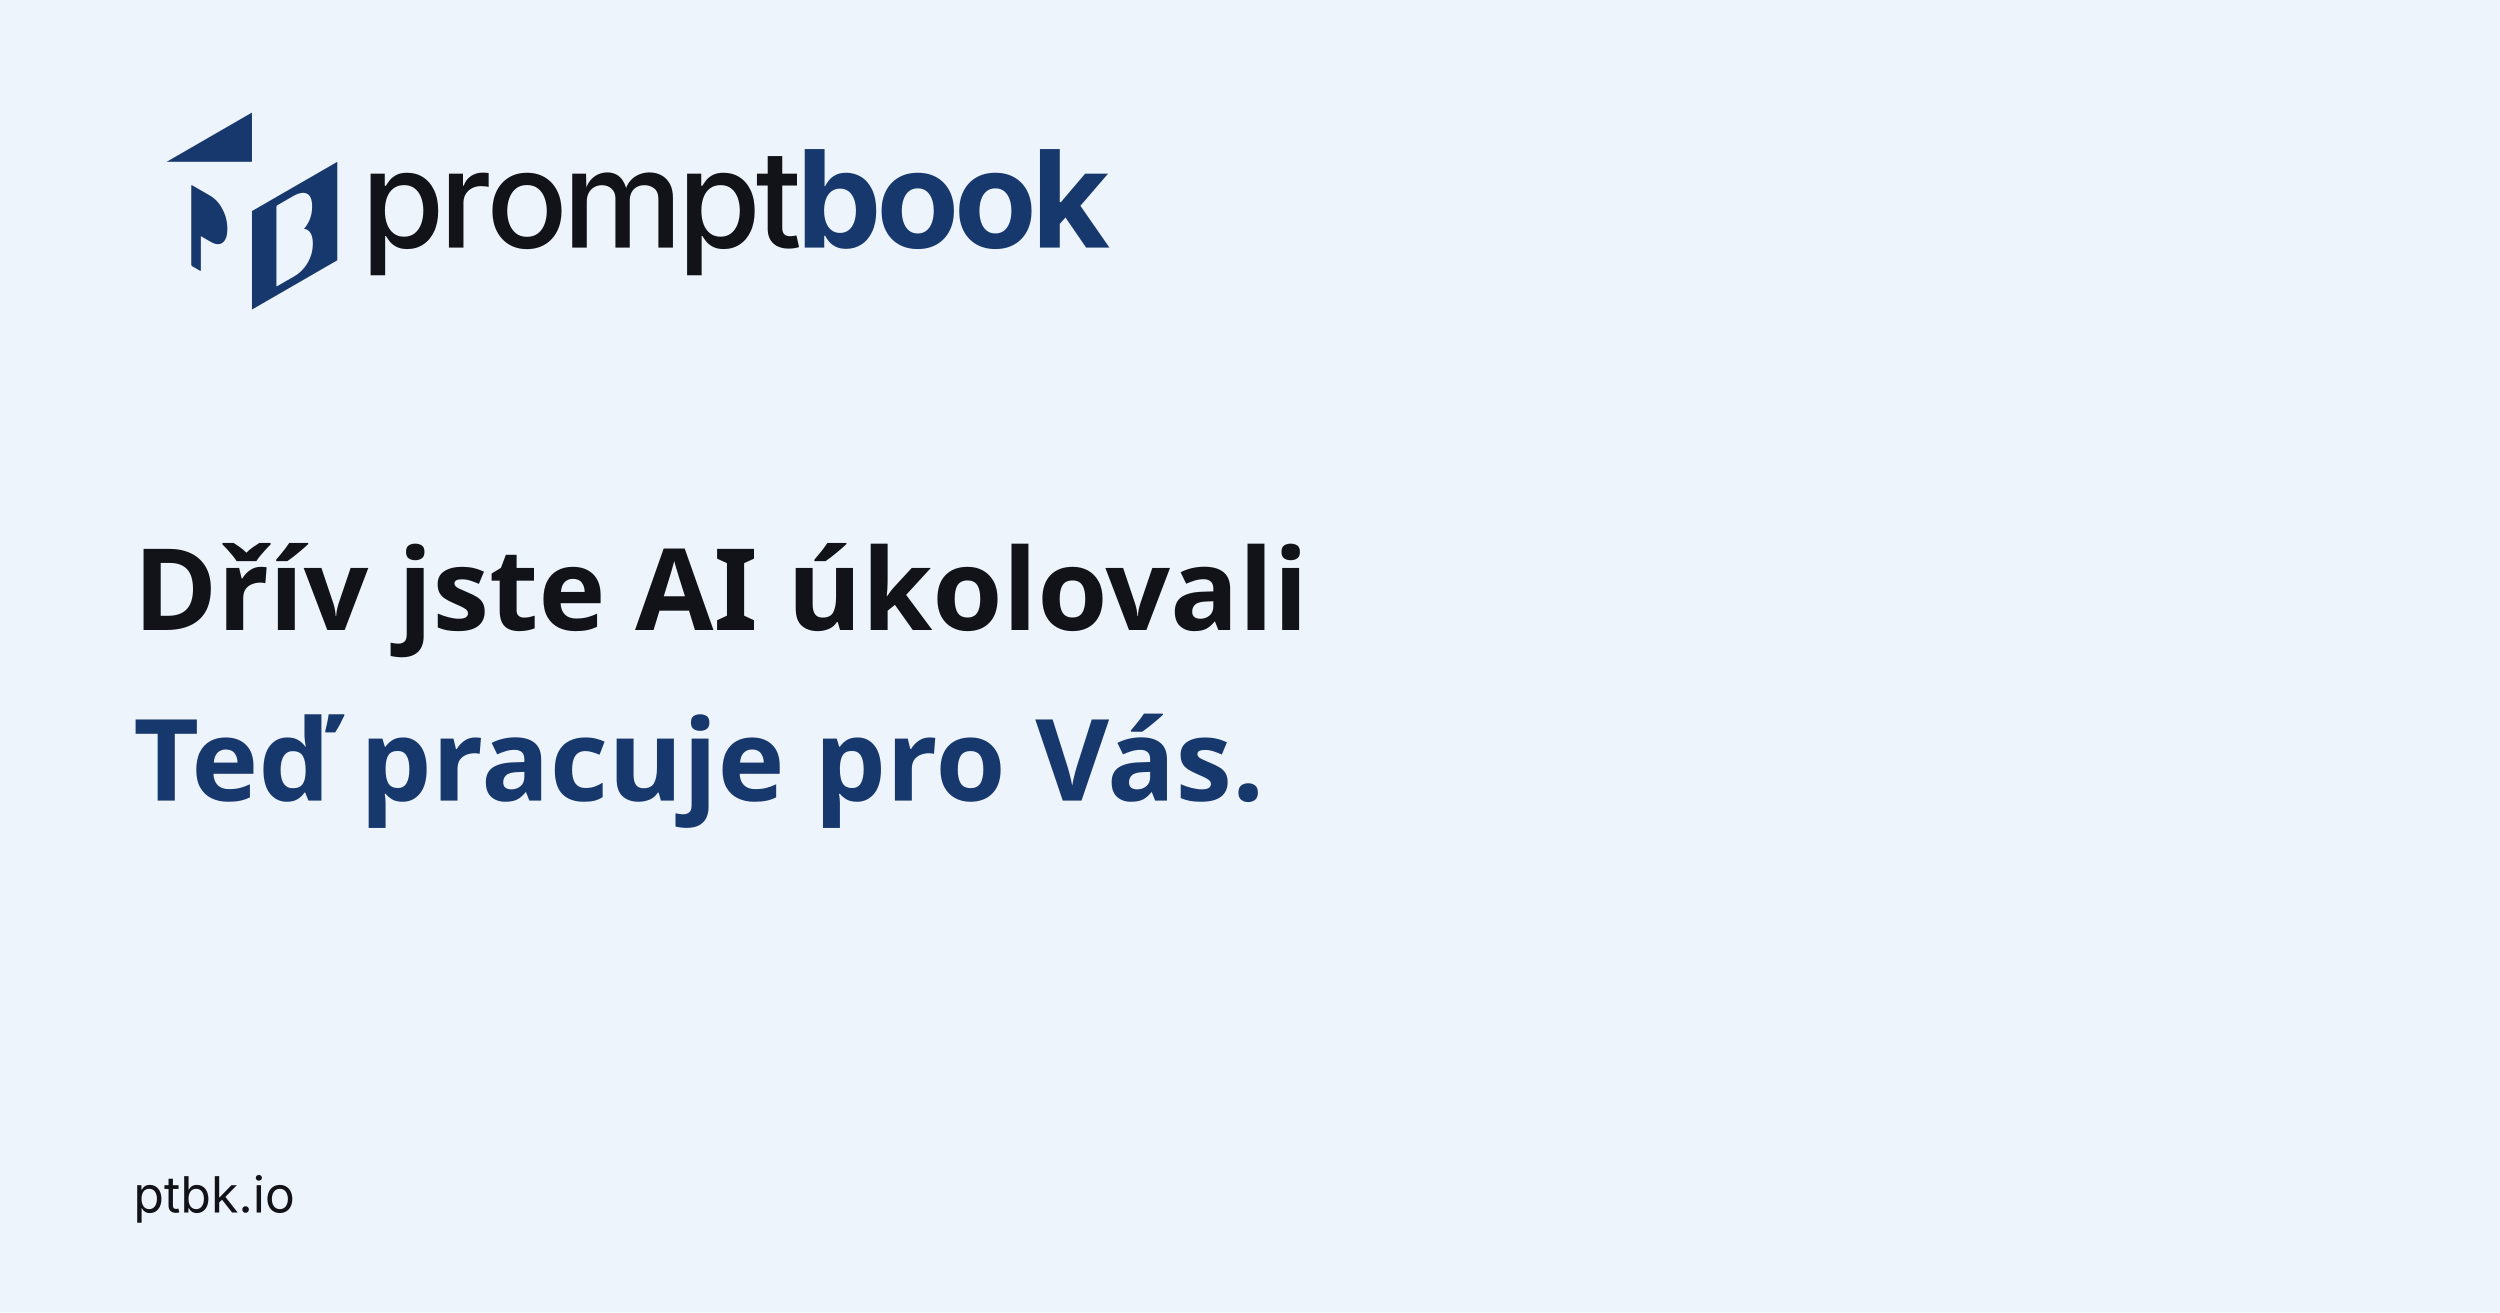
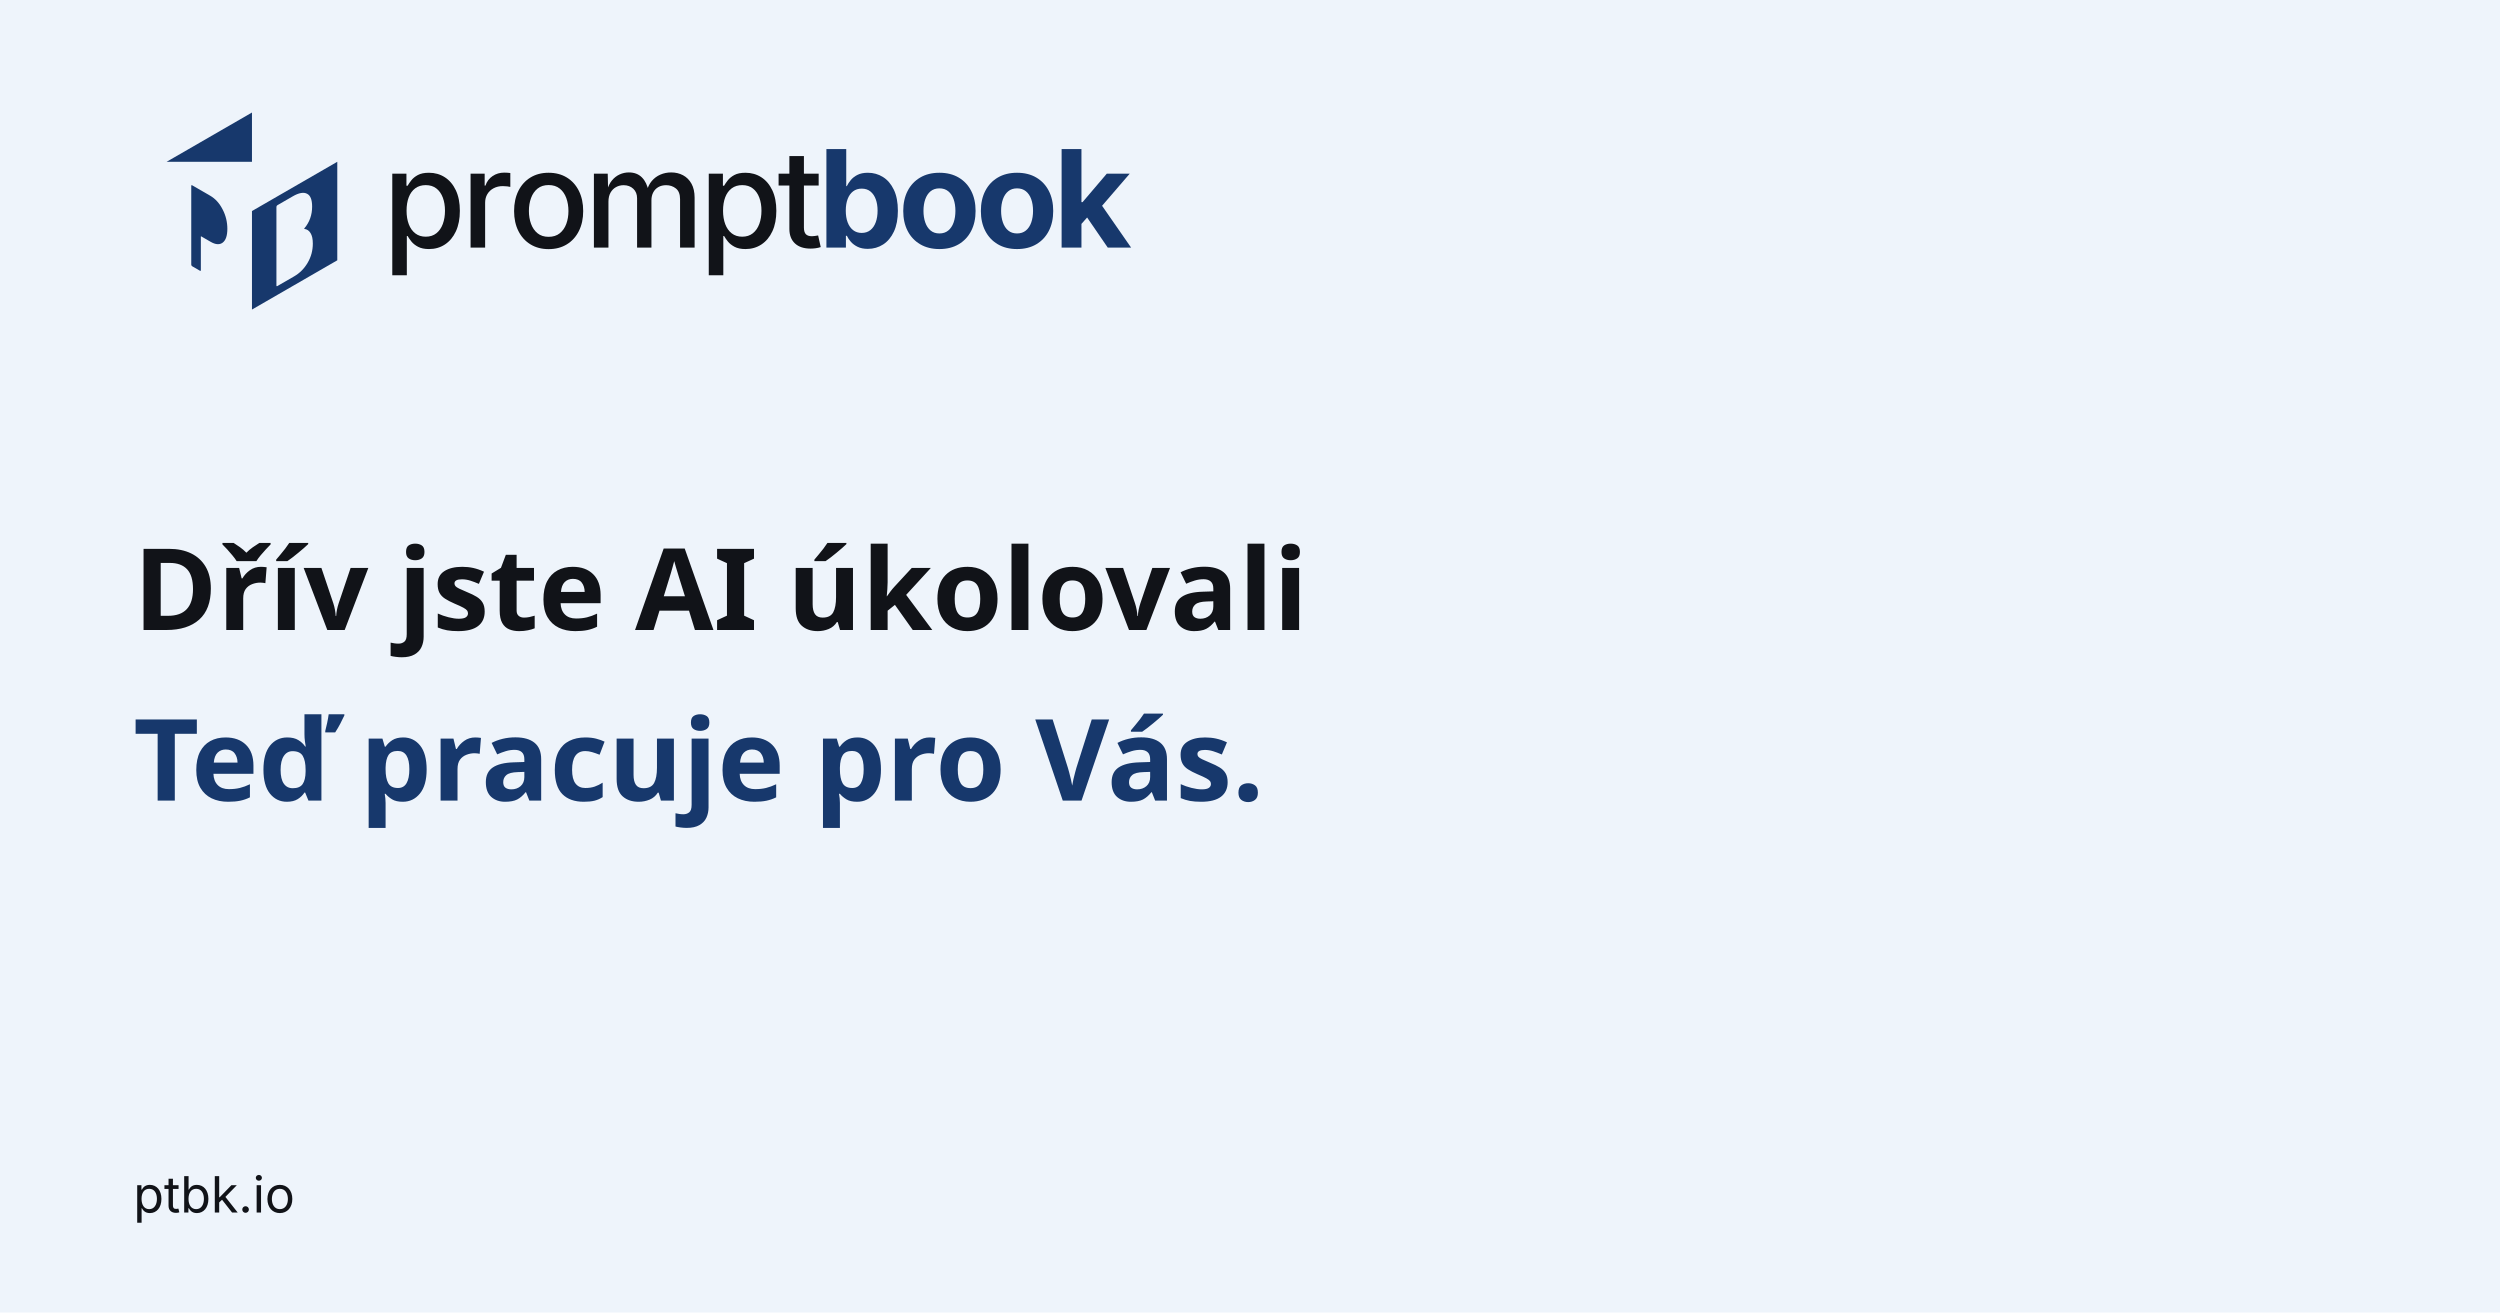
<svg xmlns="http://www.w3.org/2000/svg" width="1200" height="630" viewBox="0 0 1200 630" role="img">
  <rect width="1200" height="630" fill="#EEF4FB" />
  <g transform="translate(64 48) scale(.65)">
    <g transform="translate(10 4.395833) scale(1.212565)">
      <path fill="#17386C" transform="matrix(0.992349 0.572933 -0.992349 0.572933 -100.273 -96.45293)" d="M 170.435,57.258 V 4.896 l 26.181,26.181 v 0 z" />
      <path fill="#17386C" transform="matrix(0.992349 0.572933 0 1.145866 -157.0928 -136.5028)" d="m 197.138,68.251 c 3.15,0 5.687,1.146 7.61,3.437 1.964,2.25 2.946,5.217 2.946,8.899 0,3.601 -0.941,6.505 -2.823,8.715 -1.882,2.209 -4.357,3.314 -7.426,3.314 h -5.769 c -0.164,0 -0.245,0.082 -0.245,0.245 V 110.659 c 0,0.409 -0.205,0.614 -0.614,0.614 h -4.664 c -0.409,0 -0.614,-0.205 -0.614,-0.614 V 68.864 c 0,-0.409 0.205,-0.614 0.614,-0.614 z" />
      <path fill="#17386C" transform="matrix(0.9923484 -0.5729326 0 1.145865 -167.4698 124.8194)" d="m 233.255,63.55 v 52.362 h 52.362 V 63.55 Z m 15.625,4.7 h 9.39 c 3.723,0 6.629,0.982 8.715,2.946 2.128,1.923 3.191,4.746 3.191,8.469 0,4.419 -1.575,7.467 -4.726,9.145 -0.205,0.123 -0.225,0.225 -0.061,0.306 1.637,0.982 2.905,2.353 3.805,4.112 0.941,1.759 1.411,3.846 1.411,6.26 h 5.2e-4 c 0,3.723 -1.064,6.608 -3.192,8.654 -2.087,2.046 -4.848,3.069 -8.285,3.069 h -10.249 c -0.409,0 -0.613,-0.205 -0.613,-0.614 V 68.864 c 0,-0.409 0.204,-0.614 0.613,-0.614 z" />
    </g>
-     <path fill="#111318" transform="translate(168 109) scale(0.04882812 -0.04882812)" d="M148 -418V1118H362V936H380Q400 971 435.5 1017.0Q471 1063 534.5 1097.5Q598 1132 703 1132Q837 1132 942.5 1064.0Q1048 996 1109.0 867.0Q1170 738 1170 556Q1170 376 1110.0 246.5Q1050 117 944.5 47.5Q839 -22 703 -22Q602 -22 537.5 12.5Q473 47 436.5 93.0Q400 139 380 175H368V-418ZM654 165Q750 165 815.0 217.0Q880 269 912.5 358.0Q945 447 945 558Q945 668 912.5 755.5Q880 843 815.5 894.0Q751 945 654 945Q560 945 495.0 896.5Q430 848 397.0 761.5Q364 675 364 558Q364 442 397.5 353.5Q431 265 496.0 215.0Q561 165 654 165Z" />
-     <path fill="#111318" transform="translate(225.8164 109) scale(0.04882812 -0.04882812)" d="M148 0V1118H361V938H373Q404 1030 481.0 1082.0Q558 1134 656 1134Q677 1134 704.0 1132.5Q731 1131 749 1128V918Q737 922 703.0 926.0Q669 930 634 930Q558 930 497.0 898.0Q436 866 402.0 809.5Q368 753 368 679V0Z" />
-     <path fill="#111318" transform="translate(260.4883 109) scale(0.04882812 -0.04882812)" d="M618 -23Q461 -23 343.5 49.0Q226 121 161.0 251.0Q96 381 96 553Q96 727 161.0 857.5Q226 988 343.5 1060.0Q461 1132 618 1132Q776 1132 893.5 1060.0Q1011 988 1076.0 857.5Q1141 727 1141 553Q1141 381 1076.0 251.0Q1011 121 893.5 49.0Q776 -23 618 -23ZM618 163Q720 163 786.5 216.5Q853 270 885.5 358.5Q918 447 918 553Q918 660 885.5 749.5Q853 839 786.5 892.5Q720 946 618 946Q517 946 451.0 892.5Q385 839 352.5 750.0Q320 661 320 553Q320 447 352.5 358.5Q385 270 451.0 216.5Q517 163 618 163Z" />
-     <path fill="#111318" transform="translate(316.8887 109) scale(0.04882812 -0.04882812)" d="M148 0V1118H357L363 859H346Q370 954 420.0 1015.0Q470 1076 537.0 1106.5Q604 1137 677 1137Q799 1137 874.0 1061.5Q949 986 975 851H947Q969 943 1023.0 1007.0Q1077 1071 1153.5 1104.0Q1230 1137 1317 1137Q1416 1137 1496.5 1094.0Q1577 1051 1624.0 966.0Q1671 881 1671 754V0H1451V732Q1451 844 1388.5 894.0Q1326 944 1241 944Q1172 944 1122.0 915.0Q1072 886 1045.0 834.5Q1018 783 1018 716V0H801V746Q801 836 743.5 890.0Q686 944 597 944Q536 944 483.5 915.5Q431 887 399.5 831.5Q368 776 368 695V0Z" />
-     <path fill="#111318" transform="translate(401.707 109) scale(0.04882812 -0.04882812)" d="M148 -418V1118H362V936H380Q400 971 435.5 1017.0Q471 1063 534.5 1097.5Q598 1132 703 1132Q837 1132 942.5 1064.0Q1048 996 1109.0 867.0Q1170 738 1170 556Q1170 376 1110.0 246.5Q1050 117 944.5 47.5Q839 -22 703 -22Q602 -22 537.5 12.5Q473 47 436.5 93.0Q400 139 380 175H368V-418ZM654 165Q750 165 815.0 217.0Q880 269 912.5 358.0Q945 447 945 558Q945 668 912.5 755.5Q880 843 815.5 894.0Q751 945 654 945Q560 945 495.0 896.5Q430 848 397.0 761.5Q364 675 364 558Q364 442 397.5 353.5Q431 265 496.0 215.0Q561 165 654 165Z" />
-     <path fill="#111318" transform="translate(459.5234 109) scale(0.04882812 -0.04882812)" d="M626 1118V939H20V1118ZM183 1384H403V302Q403 235 431.5 203.5Q460 172 525 172Q542 172 570.0 176.0Q598 180 618 184L657 8Q622 -4 582.0 -9.5Q542 -15 503 -15Q351 -15 267.0 63.5Q183 142 183 284Z" />
-     <path fill="#17386C" transform="translate(489.5566 109) scale(0.04882812 -0.04882812)" d="M754 -19Q663 -19 600.0 12.0Q537 43 497.5 88.5Q458 134 437 179H423V0H128V1490H428V930H437Q458 974 496.5 1021.0Q535 1068 598.0 1100.0Q661 1132 756 1132Q880 1132 983.0 1068.0Q1086 1004 1147.5 876.0Q1209 748 1209 557Q1209 371 1149.0 242.5Q1089 114 986.0 47.5Q883 -19 754 -19ZM662 222Q740 222 793.5 265.0Q847 308 874.5 384.0Q902 460 902 558Q902 656 874.5 731.0Q847 806 794.0 849.0Q741 892 662 892Q585 892 531.0 850.5Q477 809 449.0 734.5Q421 660 421 558Q421 457 449.5 381.5Q478 306 532.0 264.0Q586 222 662 222Z" />
-     <path fill="#17386C" transform="translate(548.5938 109) scale(0.04882812 -0.04882812)" d="M628 -22Q460 -22 337.0 50.5Q214 123 147.5 252.5Q81 382 81 554Q81 728 147.5 857.5Q214 987 337.0 1059.5Q460 1132 628 1132Q797 1132 919.5 1059.5Q1042 987 1108.5 857.5Q1175 728 1175 554Q1175 382 1108.5 252.5Q1042 123 919.5 50.5Q797 -22 628 -22ZM628 214Q708 214 762.0 258.5Q816 303 843.0 380.5Q870 458 870 555Q870 654 843.0 731.0Q816 808 762.0 852.0Q708 896 628 896Q548 896 494.5 852.0Q441 808 414.0 731.0Q387 654 387 555Q387 458 414.0 380.5Q441 303 494.5 258.5Q548 214 628 214Z" />
-     <path fill="#17386C" transform="translate(605.9219 109) scale(0.04882812 -0.04882812)" d="M628 -22Q460 -22 337.0 50.5Q214 123 147.5 252.5Q81 382 81 554Q81 728 147.5 857.5Q214 987 337.0 1059.5Q460 1132 628 1132Q797 1132 919.5 1059.5Q1042 987 1108.5 857.5Q1175 728 1175 554Q1175 382 1108.5 252.5Q1042 123 919.5 50.5Q797 -22 628 -22ZM628 214Q708 214 762.0 258.5Q816 303 843.0 380.5Q870 458 870 555Q870 654 843.0 731.0Q816 808 762.0 852.0Q708 896 628 896Q548 896 494.5 852.0Q441 808 414.0 731.0Q387 654 387 555Q387 458 414.0 380.5Q441 303 494.5 258.5Q548 214 628 214Z" />
-     <path fill="#17386C" transform="translate(663.25 109) scale(0.04882812 -0.04882812)" d="M400 327V688H445L811 1118H1158L675 557H604ZM128 0V1490H428V0ZM826 0 490 490 691 703 1179 0Z" />
+     <path fill="#111318" transform="translate(184 109) scale(0.04882812 -0.04882812)" d="M148 -418V1118H362V936H380Q400 971 435.5 1017.0Q471 1063 534.5 1097.5Q598 1132 703 1132Q837 1132 942.5 1064.0Q1048 996 1109.0 867.0Q1170 738 1170 556Q1170 376 1110.0 246.5Q1050 117 944.5 47.5Q839 -22 703 -22Q602 -22 537.5 12.5Q473 47 436.5 93.0Q400 139 380 175H368V-418ZM654 165Q750 165 815.0 217.0Q880 269 912.5 358.0Q945 447 945 558Q945 668 912.5 755.5Q880 843 815.5 894.0Q751 945 654 945Q560 945 495.0 896.5Q430 848 397.0 761.5Q364 675 364 558Q364 442 397.5 353.5Q431 265 496.0 215.0Q561 165 654 165Z" />
+     <path fill="#111318" transform="translate(241.8164 109) scale(0.04882812 -0.04882812)" d="M148 0V1118H361V938H373Q404 1030 481.0 1082.0Q558 1134 656 1134Q677 1134 704.0 1132.5Q731 1131 749 1128V918Q737 922 703.0 926.0Q669 930 634 930Q558 930 497.0 898.0Q436 866 402.0 809.5Q368 753 368 679V0Z" />
+     <path fill="#111318" transform="translate(276.4883 109) scale(0.04882812 -0.04882812)" d="M618 -23Q461 -23 343.5 49.0Q226 121 161.0 251.0Q96 381 96 553Q96 727 161.0 857.5Q226 988 343.5 1060.0Q461 1132 618 1132Q776 1132 893.5 1060.0Q1011 988 1076.0 857.5Q1141 727 1141 553Q1141 381 1076.0 251.0Q1011 121 893.5 49.0Q776 -23 618 -23ZM618 163Q720 163 786.5 216.5Q853 270 885.5 358.5Q918 447 918 553Q918 660 885.5 749.5Q853 839 786.5 892.5Q720 946 618 946Q517 946 451.0 892.5Q385 839 352.5 750.0Q320 661 320 553Q320 447 352.5 358.5Q385 270 451.0 216.5Q517 163 618 163Z" />
+     <path fill="#111318" transform="translate(332.8887 109) scale(0.04882812 -0.04882812)" d="M148 0V1118H357L363 859H346Q370 954 420.0 1015.0Q470 1076 537.0 1106.5Q604 1137 677 1137Q799 1137 874.0 1061.5Q949 986 975 851H947Q969 943 1023.0 1007.0Q1077 1071 1153.5 1104.0Q1230 1137 1317 1137Q1416 1137 1496.5 1094.0Q1577 1051 1624.0 966.0Q1671 881 1671 754V0H1451V732Q1451 844 1388.5 894.0Q1326 944 1241 944Q1172 944 1122.0 915.0Q1072 886 1045.0 834.5Q1018 783 1018 716V0H801V746Q801 836 743.5 890.0Q686 944 597 944Q536 944 483.5 915.5Q431 887 399.5 831.5Q368 776 368 695V0Z" />
+     <path fill="#111318" transform="translate(417.707 109) scale(0.04882812 -0.04882812)" d="M148 -418V1118H362V936H380Q400 971 435.5 1017.0Q471 1063 534.5 1097.5Q598 1132 703 1132Q837 1132 942.5 1064.0Q1048 996 1109.0 867.0Q1170 738 1170 556Q1170 376 1110.0 246.5Q1050 117 944.5 47.5Q839 -22 703 -22Q602 -22 537.5 12.5Q473 47 436.5 93.0Q400 139 380 175H368V-418ZM654 165Q750 165 815.0 217.0Q880 269 912.5 358.0Q945 447 945 558Q945 668 912.5 755.5Q880 843 815.5 894.0Q751 945 654 945Q560 945 495.0 896.5Q430 848 397.0 761.5Q364 675 364 558Q364 442 397.5 353.5Q431 265 496.0 215.0Q561 165 654 165Z" />
+     <path fill="#111318" transform="translate(475.5234 109) scale(0.04882812 -0.04882812)" d="M626 1118V939H20V1118ZM183 1384H403V302Q403 235 431.5 203.5Q460 172 525 172Q542 172 570.0 176.0Q598 180 618 184L657 8Q622 -4 582.0 -9.5Q542 -15 503 -15Q351 -15 267.0 63.5Q183 142 183 284Z" />
+     <path fill="#17386C" transform="translate(505.5566 109) scale(0.04882812 -0.04882812)" d="M754 -19Q663 -19 600.0 12.0Q537 43 497.5 88.5Q458 134 437 179H423V0H128V1490H428V930H437Q458 974 496.5 1021.0Q535 1068 598.0 1100.0Q661 1132 756 1132Q880 1132 983.0 1068.0Q1086 1004 1147.5 876.0Q1209 748 1209 557Q1209 371 1149.0 242.5Q1089 114 986.0 47.5Q883 -19 754 -19ZM662 222Q740 222 793.5 265.0Q847 308 874.5 384.0Q902 460 902 558Q902 656 874.5 731.0Q847 806 794.0 849.0Q741 892 662 892Q585 892 531.0 850.5Q477 809 449.0 734.5Q421 660 421 558Q421 457 449.5 381.5Q478 306 532.0 264.0Q586 222 662 222Z" />
+     <path fill="#17386C" transform="translate(564.5938 109) scale(0.04882812 -0.04882812)" d="M628 -22Q460 -22 337.0 50.5Q214 123 147.5 252.5Q81 382 81 554Q81 728 147.5 857.5Q214 987 337.0 1059.5Q460 1132 628 1132Q797 1132 919.5 1059.5Q1042 987 1108.5 857.5Q1175 728 1175 554Q1175 382 1108.5 252.5Q1042 123 919.5 50.5Q797 -22 628 -22ZM628 214Q708 214 762.0 258.5Q816 303 843.0 380.5Q870 458 870 555Q870 654 843.0 731.0Q816 808 762.0 852.0Q708 896 628 896Q548 896 494.5 852.0Q441 808 414.0 731.0Q387 654 387 555Q387 458 414.0 380.5Q441 303 494.5 258.5Q548 214 628 214Z" />
+     <path fill="#17386C" transform="translate(621.9219 109) scale(0.04882812 -0.04882812)" d="M628 -22Q460 -22 337.0 50.5Q214 123 147.5 252.5Q81 382 81 554Q81 728 147.5 857.5Q214 987 337.0 1059.5Q460 1132 628 1132Q797 1132 919.5 1059.5Q1042 987 1108.5 857.5Q1175 728 1175 554Q1175 382 1108.5 252.5Q1042 123 919.5 50.5Q797 -22 628 -22ZM628 214Q708 214 762.0 258.5Q816 303 843.0 380.5Q870 458 870 555Q870 654 843.0 731.0Q816 808 762.0 852.0Q708 896 628 896Q548 896 494.5 852.0Q441 808 414.0 731.0Q387 654 387 555Q387 458 414.0 380.5Q441 303 494.5 258.5Q548 214 628 214Z" />
+     <path fill="#17386C" transform="translate(679.25 109) scale(0.04882812 -0.04882812)" d="M400 327V688H445L811 1118H1158L675 557H604ZM128 0V1490H428V0ZM826 0 490 490 691 703 1179 0Z" />
  </g>
  <g font-family="Outfit, sans-serif" font-size="54.545" font-weight="600" fill="#111318">
    <text x="64" y="302.4">Dřív jste AI úkolovali</text>
    <text x="64" y="384.3" fill="#17386C">Teď pracuje pro Vás.</text>
  </g>
  <text x="64" y="582" font-family="Inter, sans-serif" font-size="24" fill="#111318">ptbk.io</text>
</svg>
